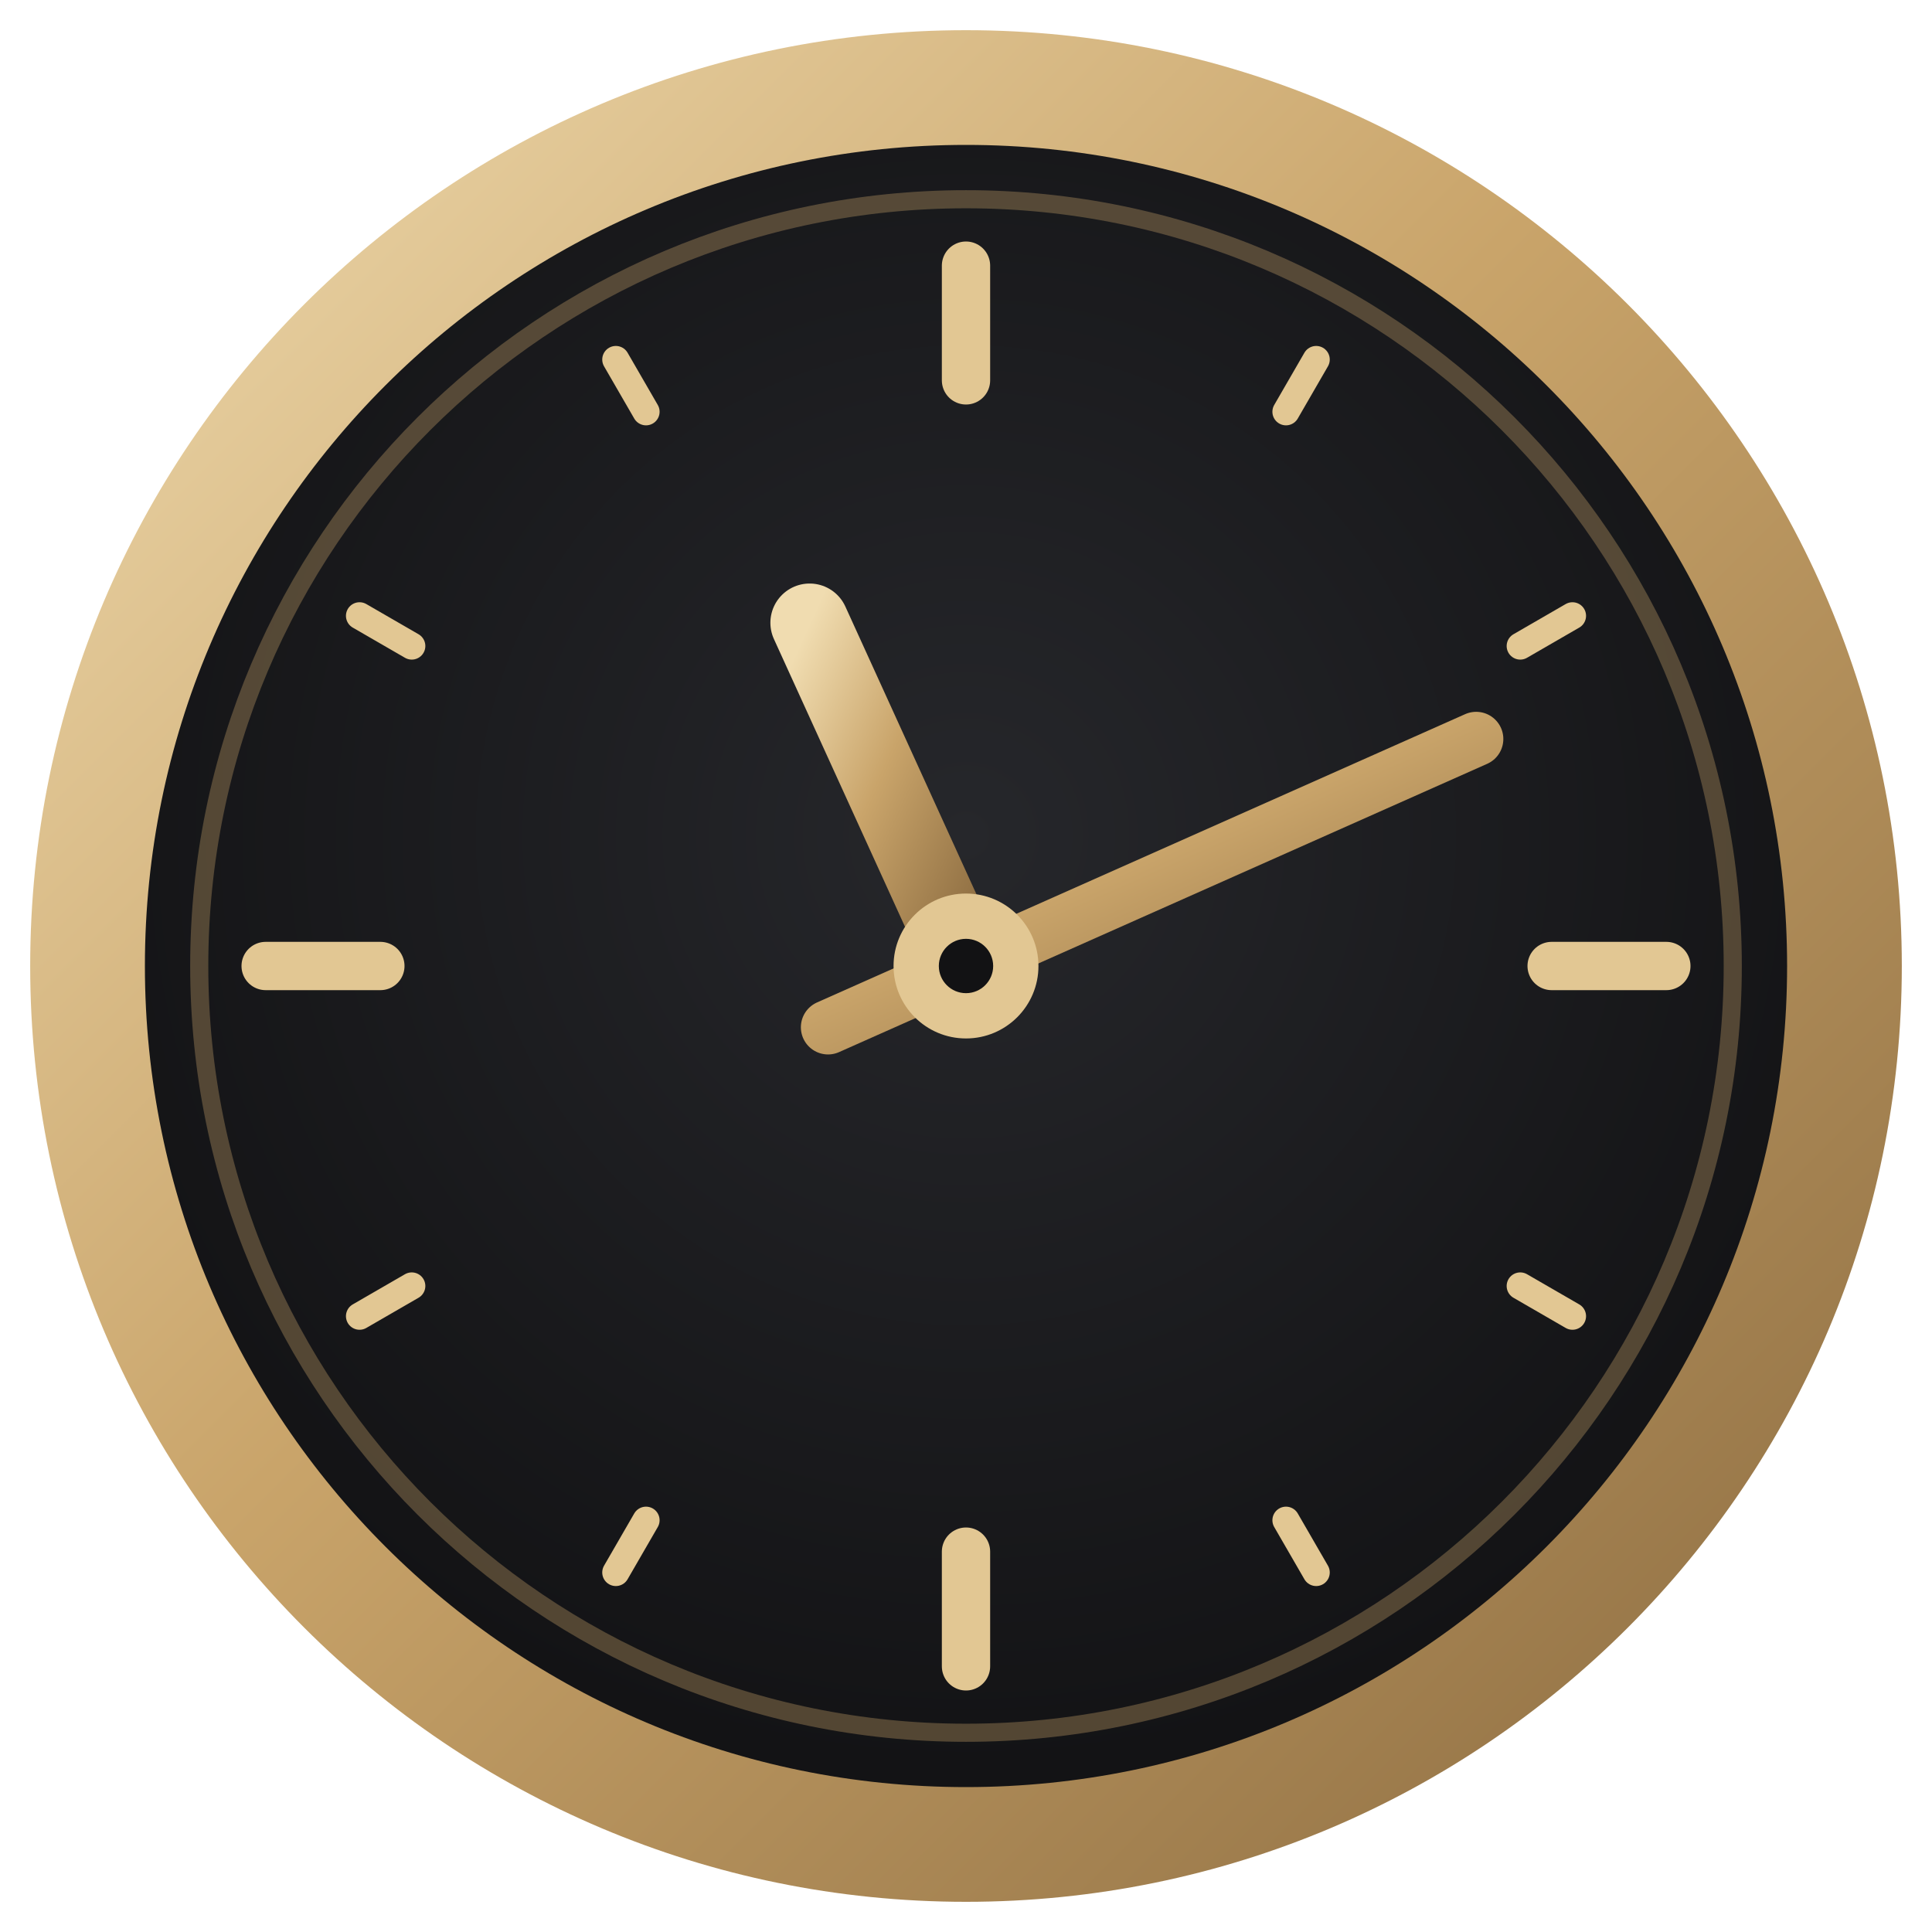
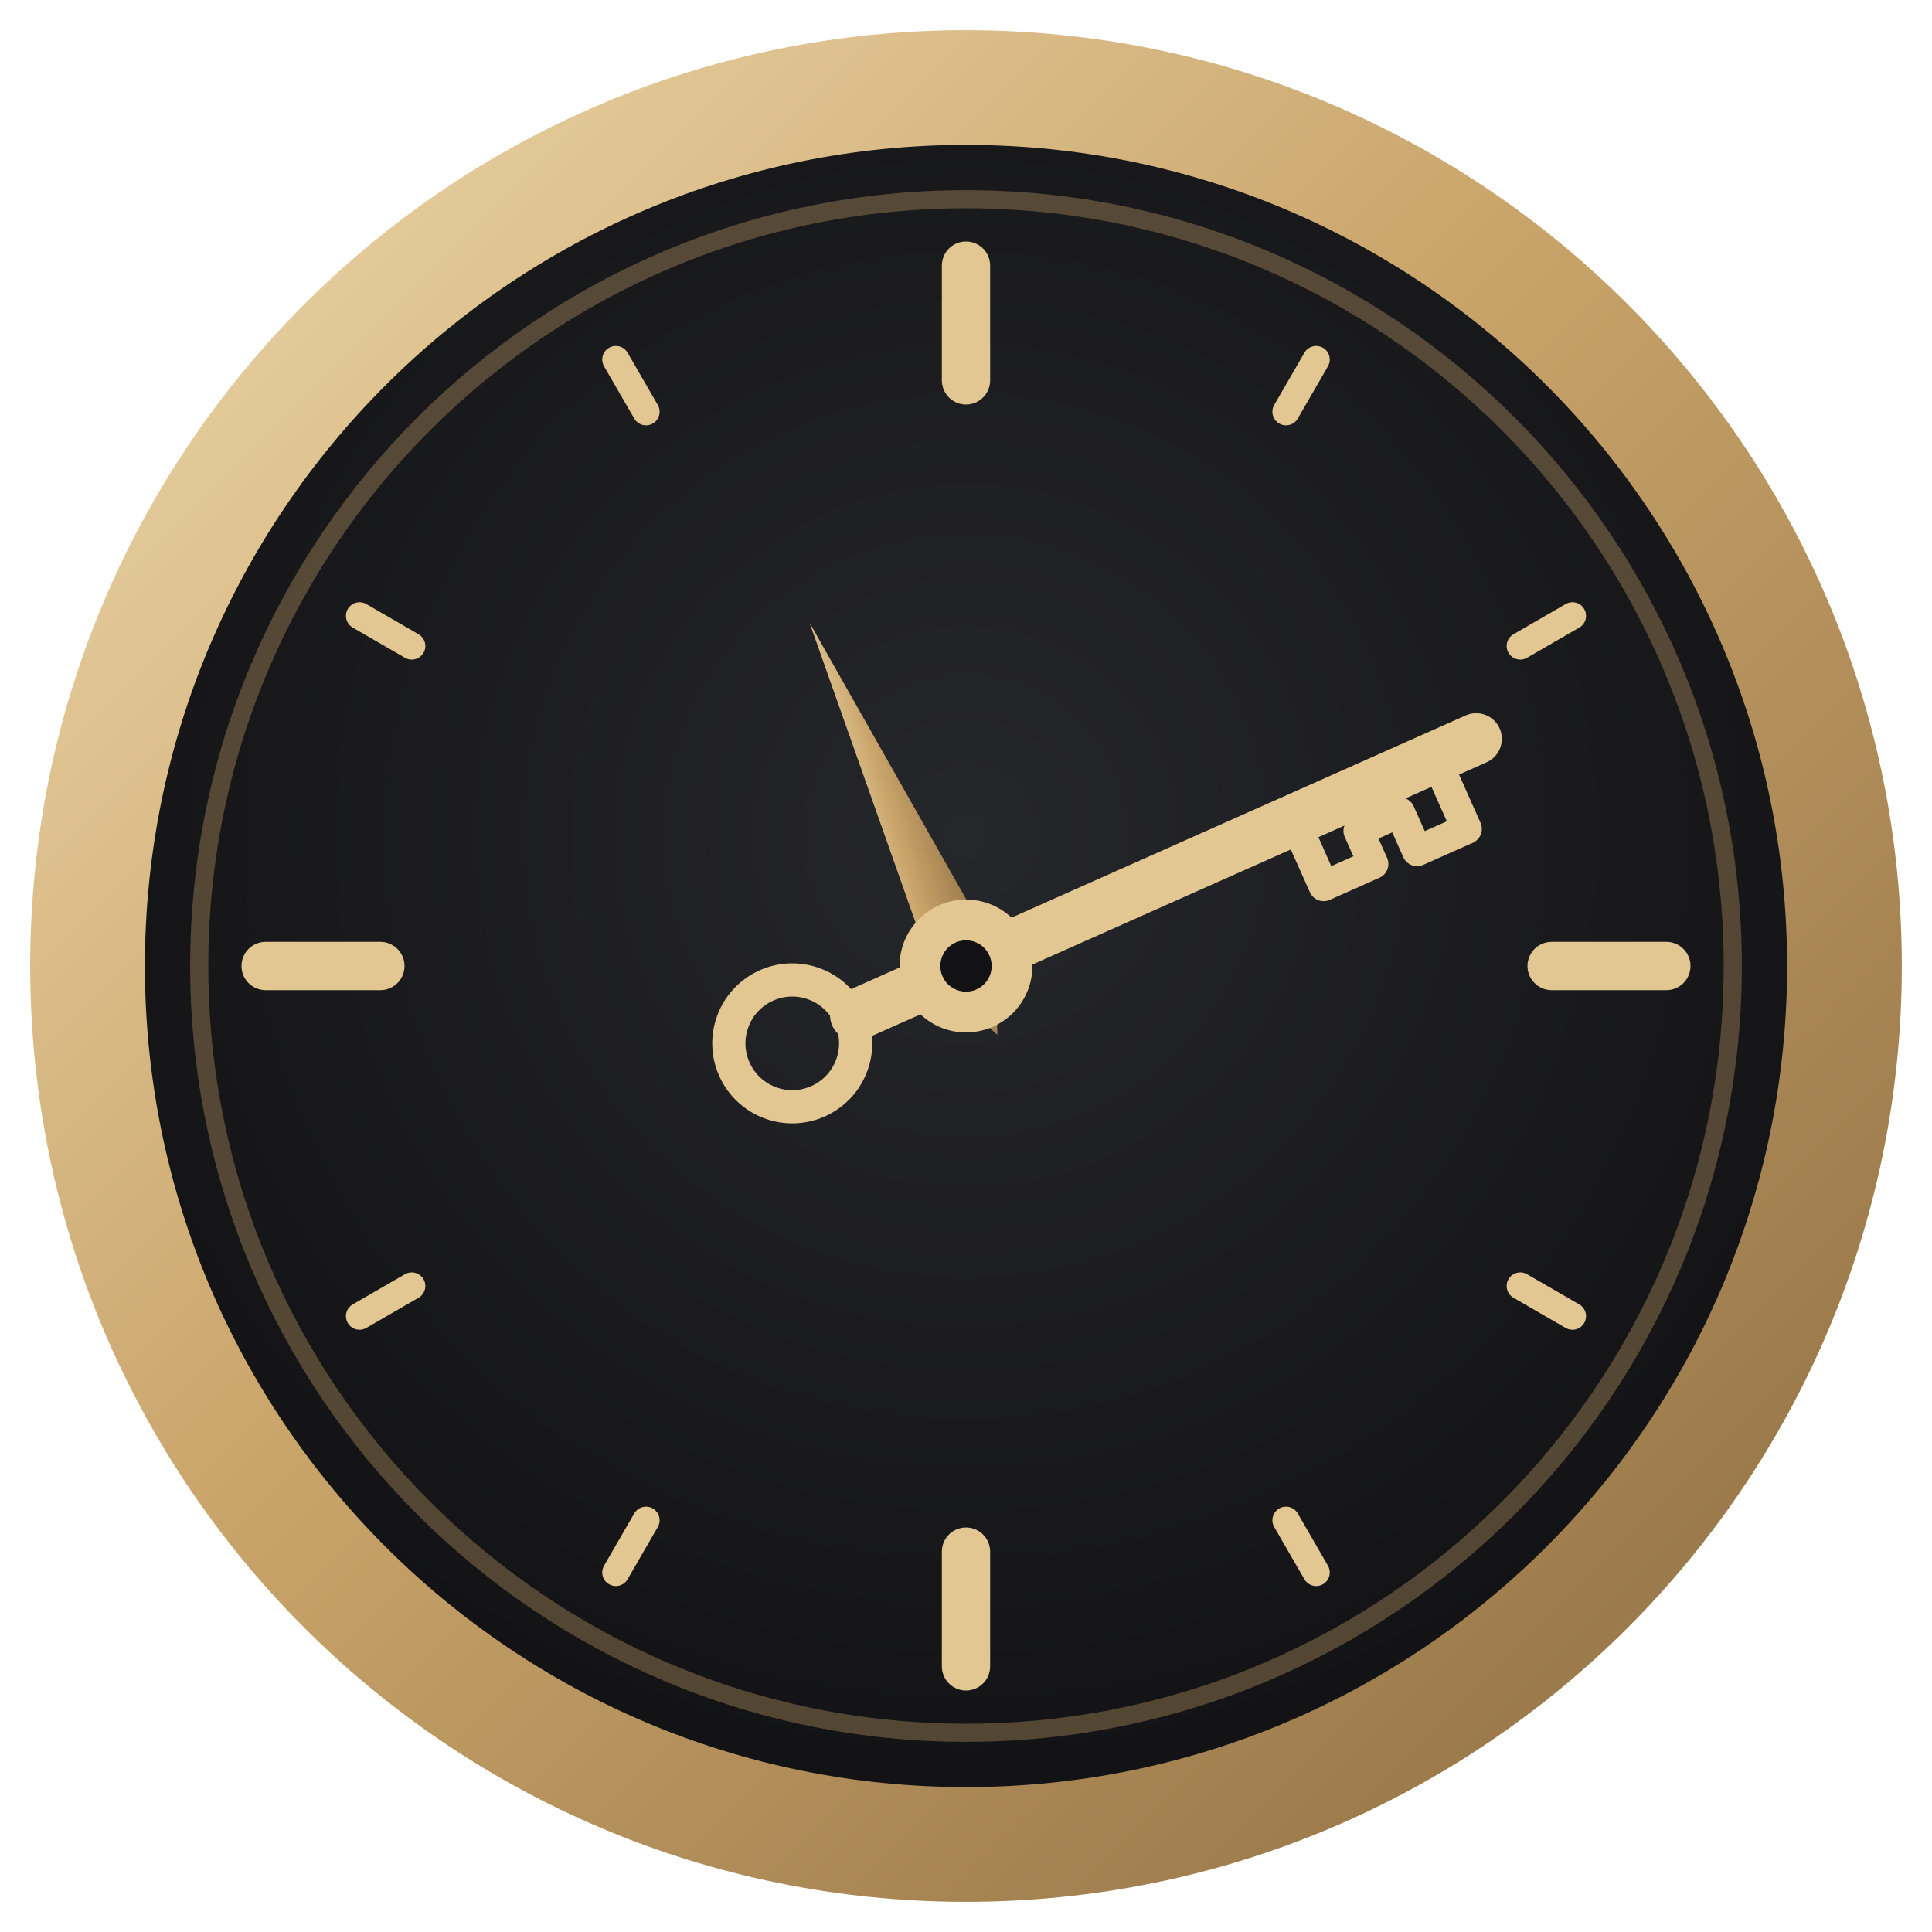
<svg xmlns="http://www.w3.org/2000/svg" viewBox="0 0 64 64" width="64" height="64" role="img" aria-label="11:11 Strategy clock mark">
  <defs>
    <linearGradient id="g" x1="0" y1="0" x2="1" y2="1">
      <stop offset="0" stop-color="#f0dcb0" />
      <stop offset=".45" stop-color="#c9a46a" />
      <stop offset="1" stop-color="#8a6a3f" />
    </linearGradient>
    <radialGradient id="f" cx=".5" cy=".42" r=".6">
      <stop offset="0" stop-color="#26272b" />
      <stop offset="1" stop-color="#121214" />
    </radialGradient>
  </defs>
  <circle cx="32" cy="32" r="31" fill="url(#g)" />
  <circle cx="32" cy="32" r="27.2" fill="url(#f)" />
  <circle cx="32" cy="32" r="25.4" fill="none" stroke="#c9a46a" stroke-opacity=".35" stroke-width=".6" />
  <g stroke="#e2c793" stroke-linecap="round">
    <line x1="32.0" y1="8.8" x2="32.0" y2="12.6" stroke-width="1.6" />
    <line x1="43.6" y1="11.91" x2="42.6" y2="13.64" stroke-width="0.9" />
    <line x1="52.09" y1="20.4" x2="50.36" y2="21.4" stroke-width="0.9" />
    <line x1="55.2" y1="32.0" x2="51.4" y2="32.0" stroke-width="1.6" />
    <line x1="52.09" y1="43.6" x2="50.36" y2="42.6" stroke-width="0.9" />
    <line x1="43.6" y1="52.09" x2="42.6" y2="50.36" stroke-width="0.9" />
    <line x1="32.0" y1="55.2" x2="32.0" y2="51.4" stroke-width="1.6" />
    <line x1="20.4" y1="52.09" x2="21.4" y2="50.36" stroke-width="0.9" />
    <line x1="11.91" y1="43.6" x2="13.64" y2="42.6" stroke-width="0.9" />
    <line x1="8.8" y1="32.0" x2="12.6" y2="32.0" stroke-width="1.6" />
    <line x1="11.91" y1="20.4" x2="13.64" y2="21.4" stroke-width="0.9" />
    <line x1="20.4" y1="11.91" x2="21.4" y2="13.64" stroke-width="0.9" />
  </g>
-   <g stroke="url(#g)" stroke-linecap="round">
-     <line x1="32" y1="32" x2="26.82" y2="20.63" stroke-width="2.6" />
-     <line x1="27.43" y1="34.03" x2="48.9" y2="24.48" stroke-width="1.8" />
+   <g transform="rotate(335.5 32 32)">
+     <path d="M32 34.5 L30.9 32 L32 19.5 L33.1 32 Z" fill="url(#g)" />
  </g>
-   <circle cx="32" cy="32" r="2.4" fill="#e2c793" />
-   <circle cx="32" cy="32" r="0.9" fill="#121214" />
+   <g transform="rotate(66 32 32)" fill="none" stroke="#e2c793" stroke-linecap="round">
+     <line x1="32" y1="36" x2="32" y2="13.5" stroke-width="1.7" />
+     <circle cx="32" cy="38.3" r="2.1" stroke-width="1.1" />
+     <path d="M32 15 h2.6 v1.8 h-1.4 v1.5 h1.2 v1.8 h-2.4" stroke-width="1" stroke-linejoin="round" />
+   </g>
+   <circle cx="32" cy="32" r="2.2" fill="#e2c793" />
+   <circle cx="32" cy="32" r=".85" fill="#121214" />
</svg>
